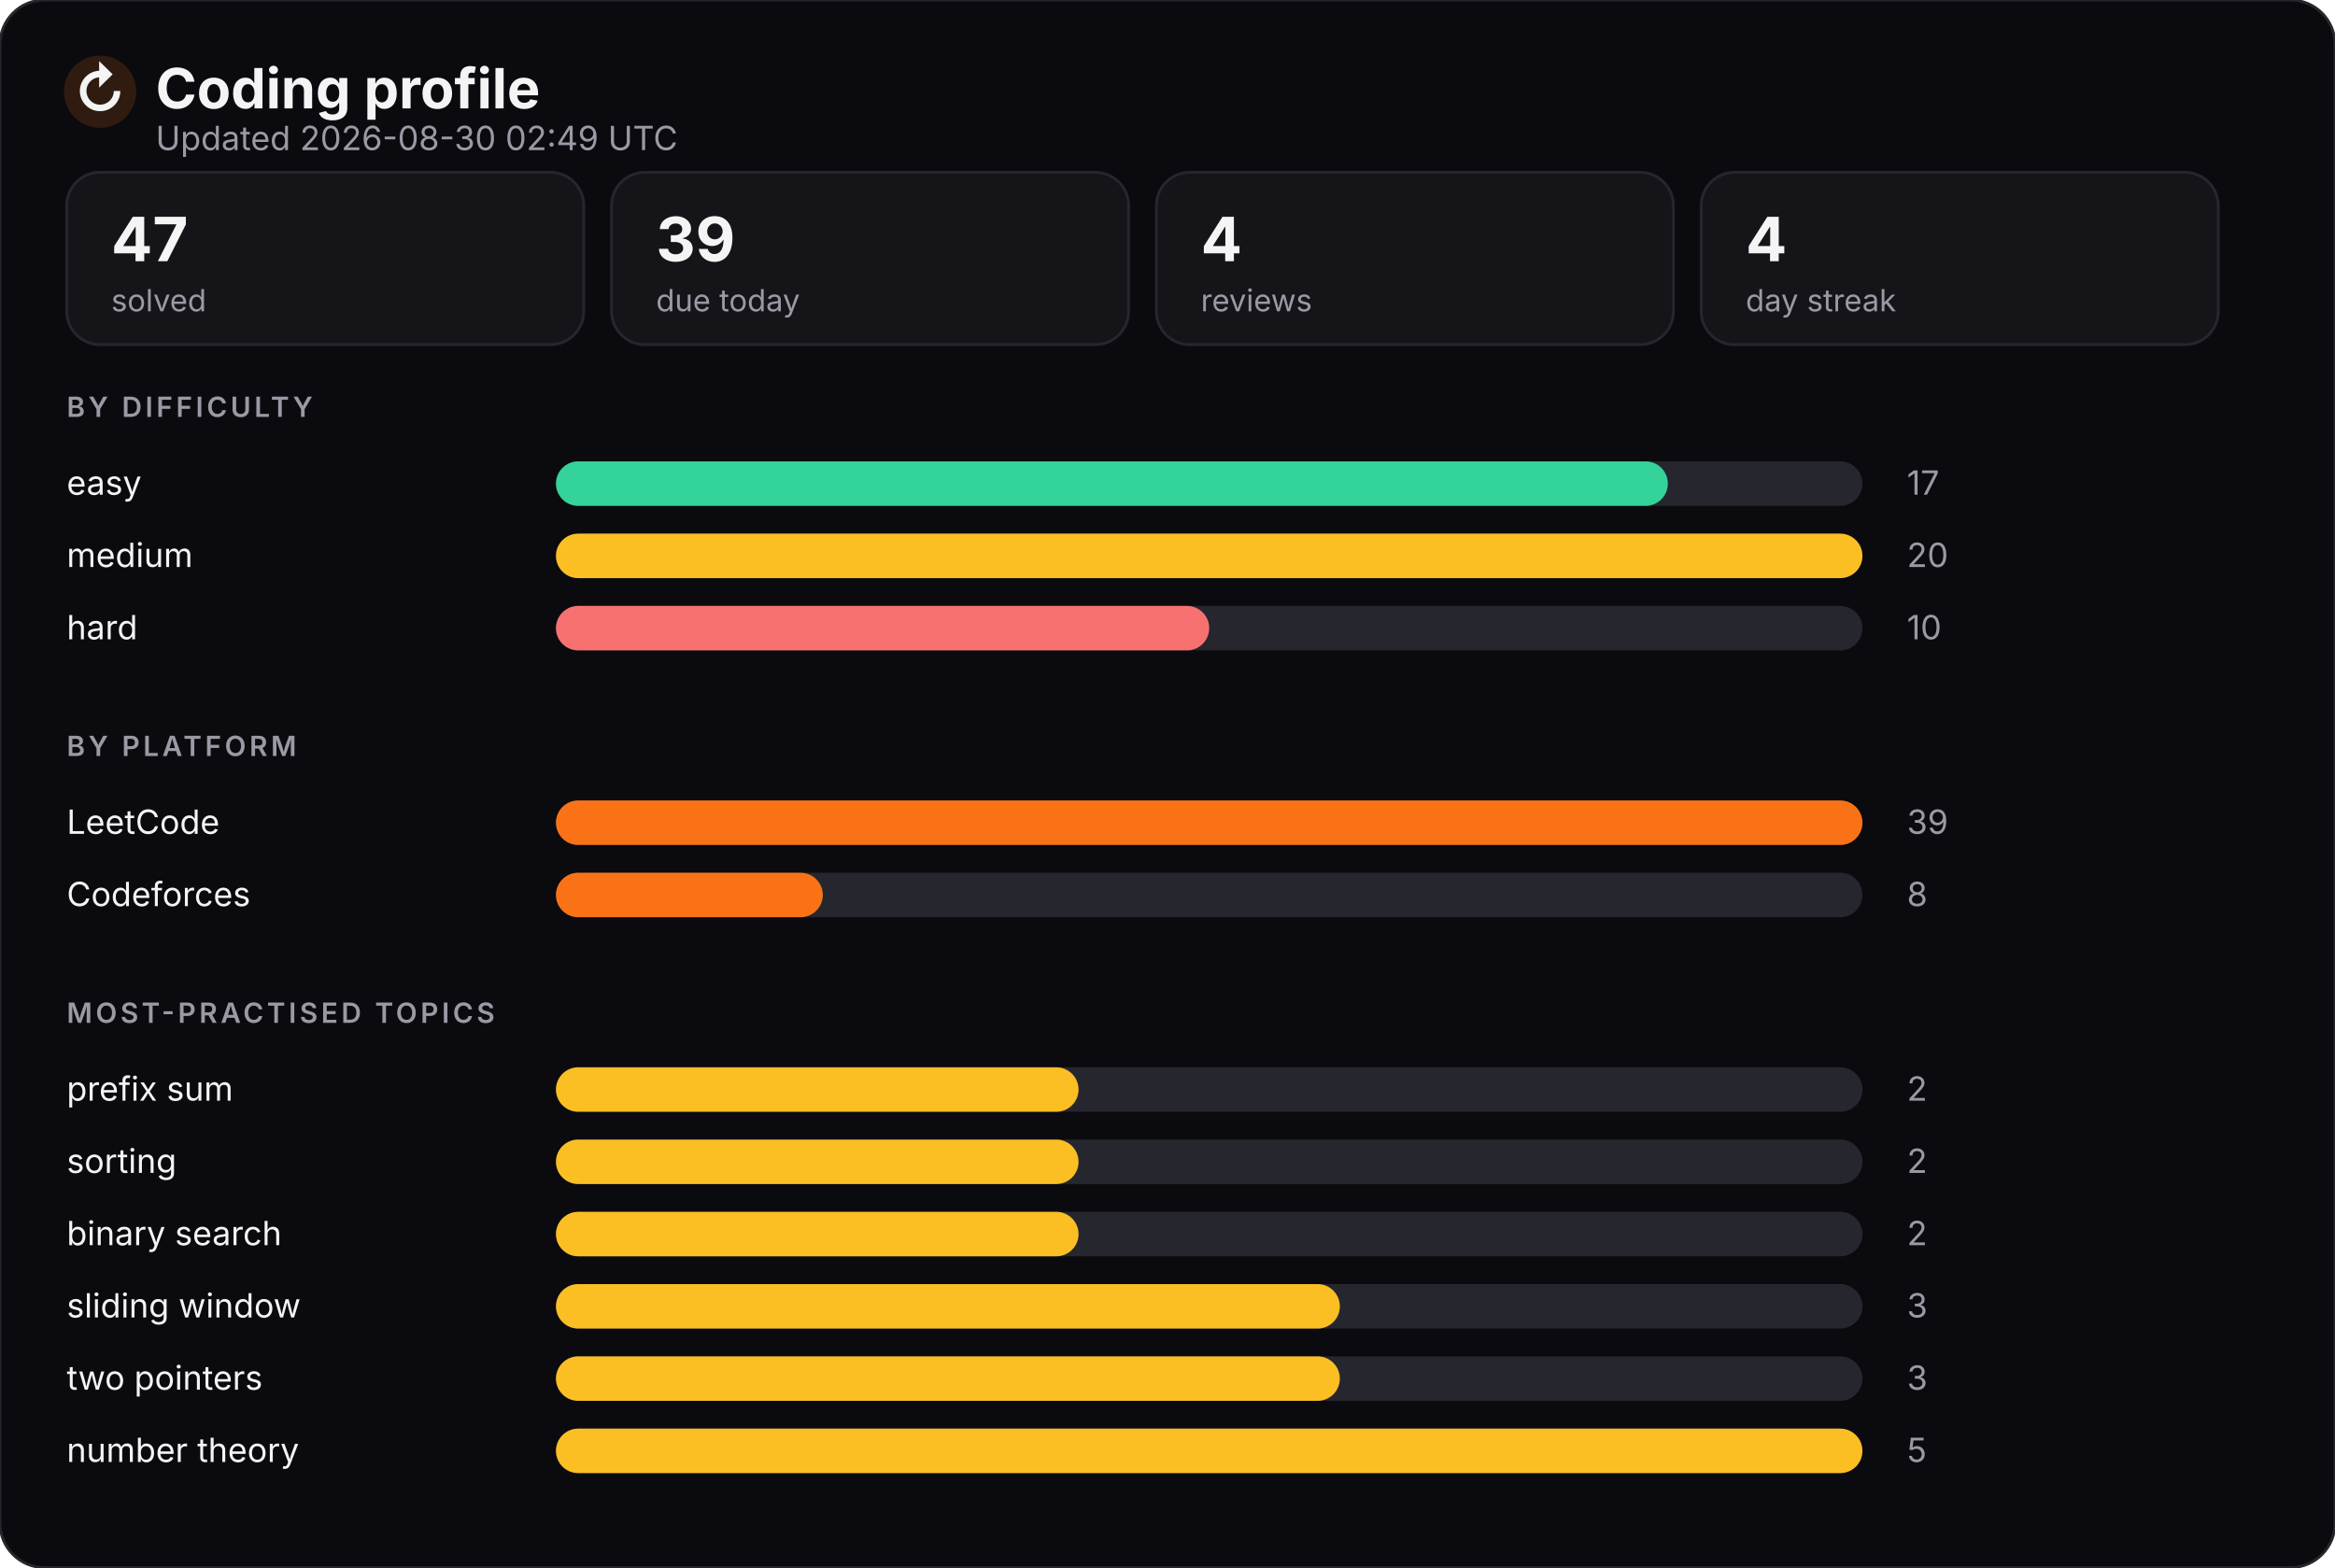
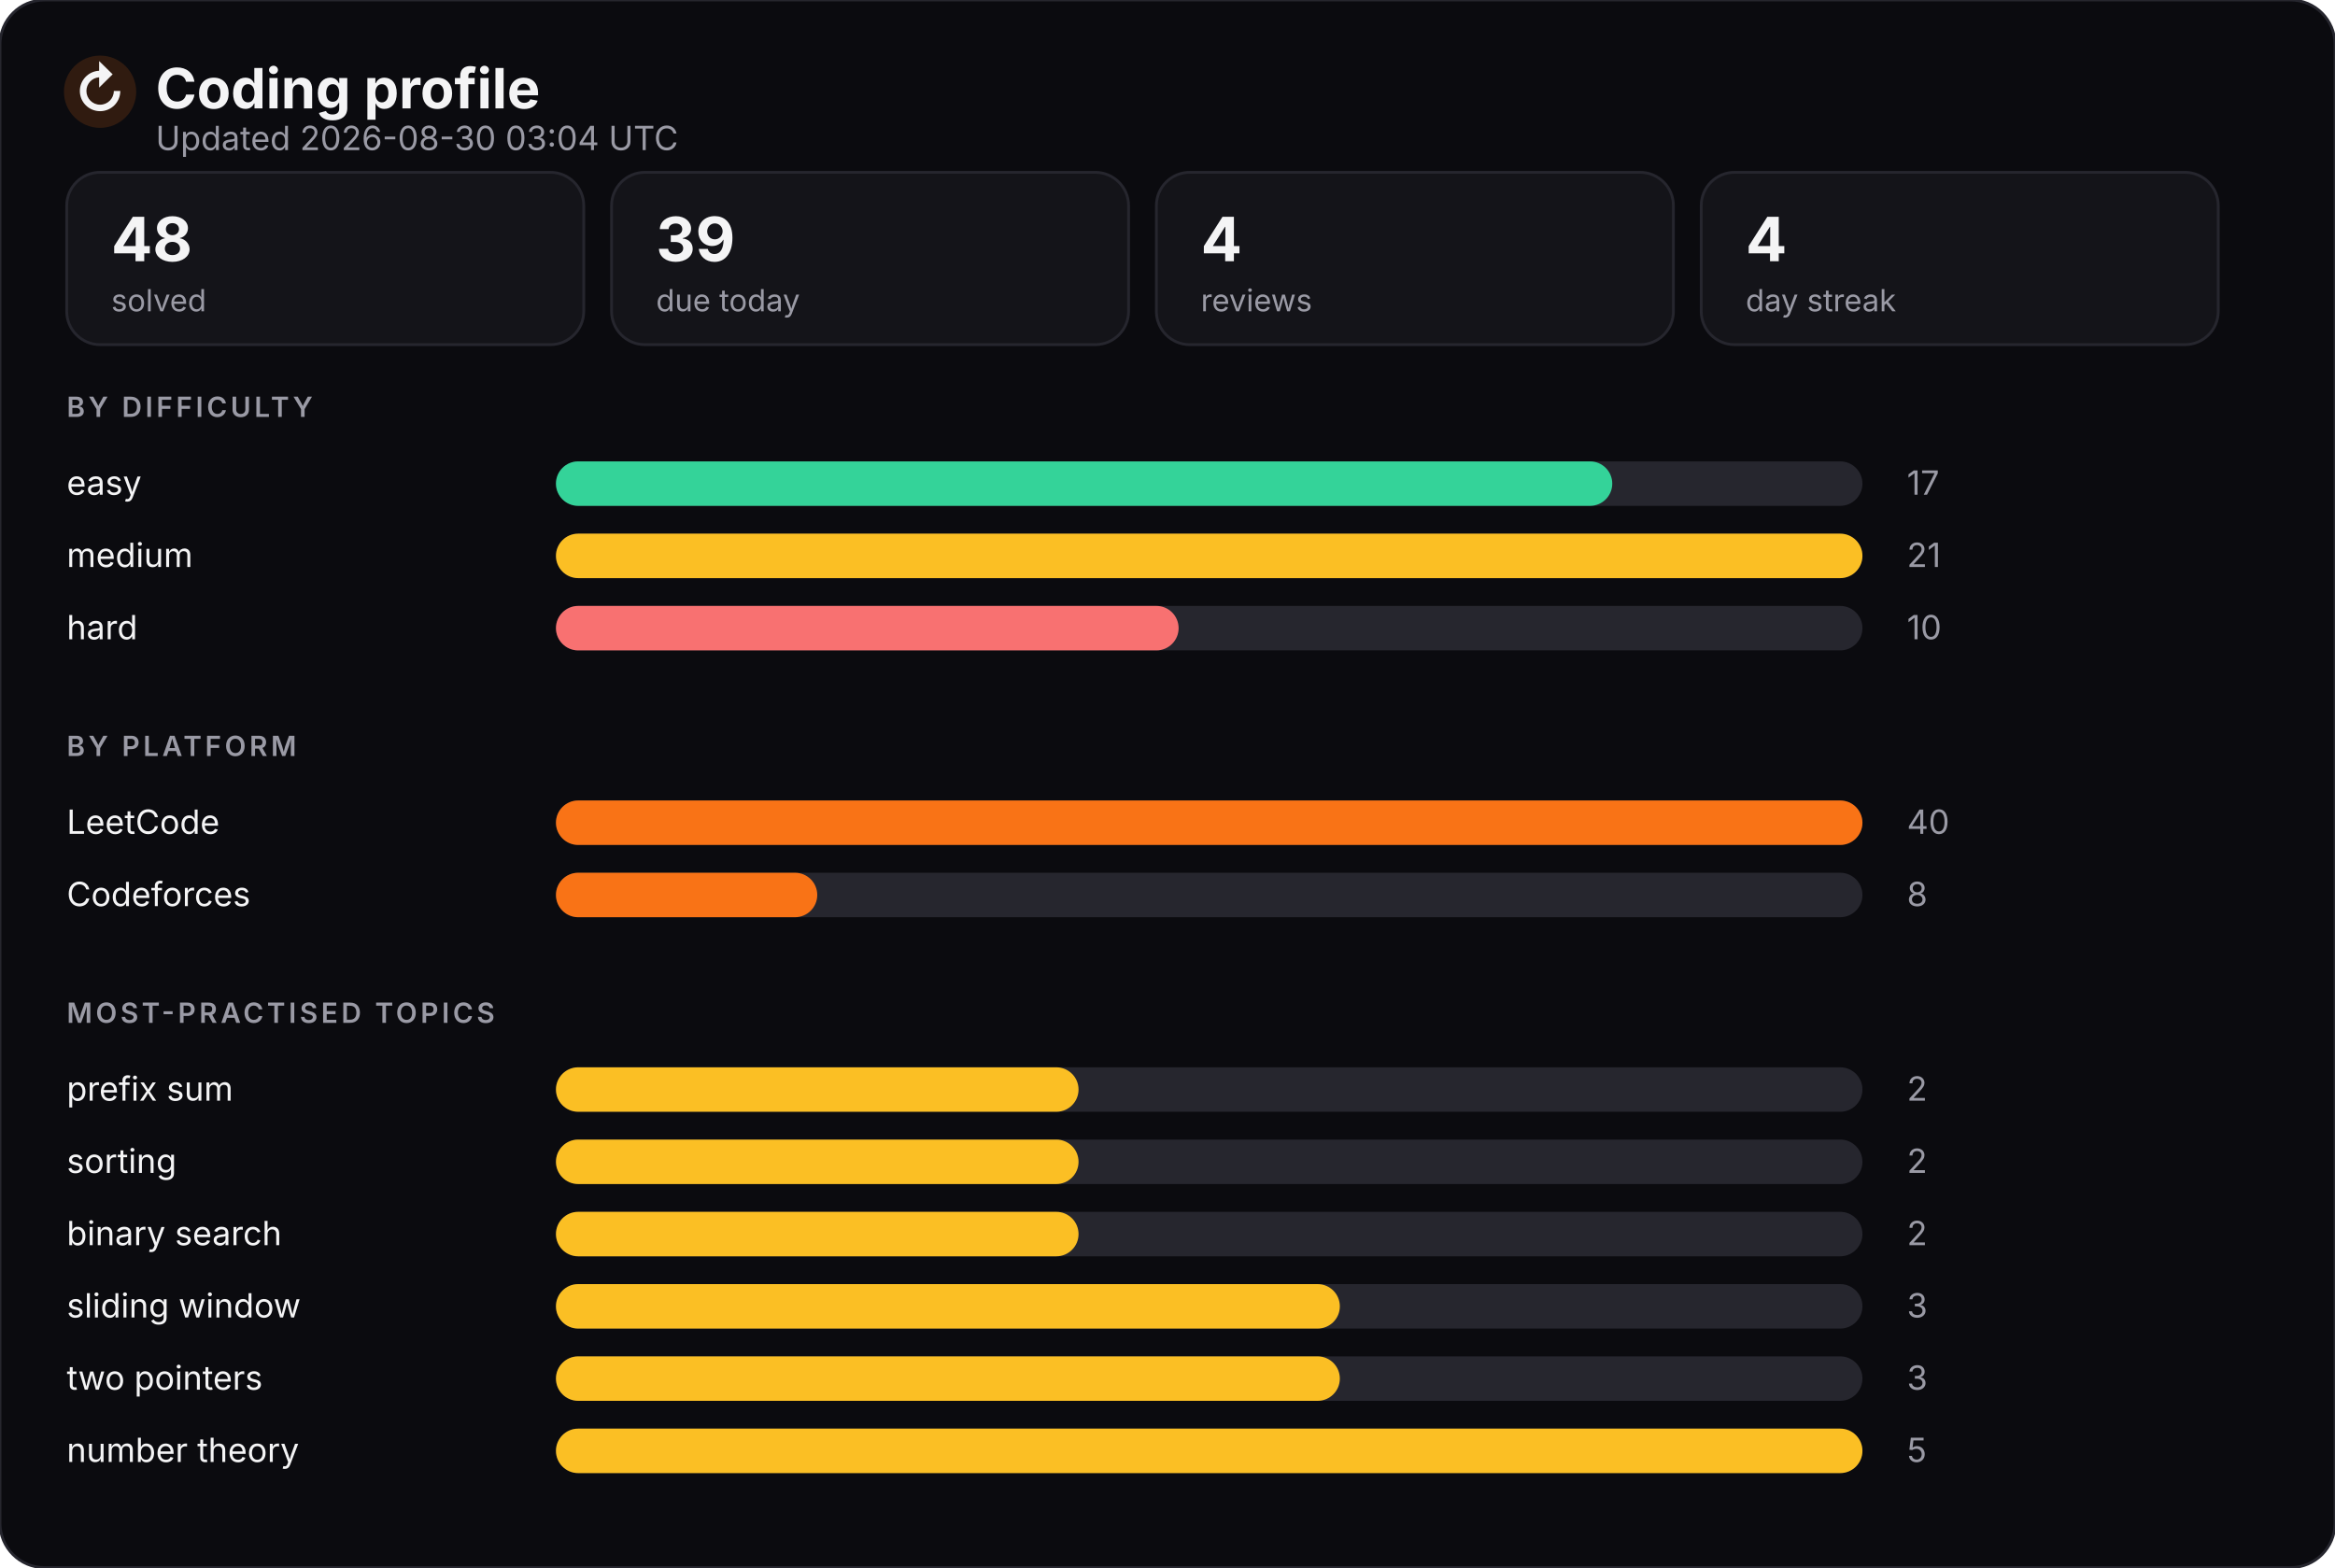
<svg xmlns="http://www.w3.org/2000/svg" width="840" height="564" viewBox="0 0 840 564" role="img" aria-label="Coding profile">
  <style>
    text { font-family: -apple-system, BlinkMacSystemFont, "Segoe UI", Inter, sans-serif; }
    .title { fill: #f4f4f5; font-size: 20px; font-weight: 700; }
    .subtitle { fill: #9a9aa5; font-size: 12px; }
    .section { fill: #9a9aa5; font-size: 10px; letter-spacing: 0.12em; font-weight: 600; }
    .label { fill: #f4f4f5; font-size: 12px; }
    .value { fill: #9a9aa5; font-size: 12px; }
    .tileValue { fill: #f4f4f5; font-size: 22px; font-weight: 700; }
    .tileLabel { fill: #9a9aa5; font-size: 11px; }

    .bar { transform-origin: 200px center; animation: grow 900ms cubic-bezier(.2,.8,.2,1) both; }
    .tile { animation: rise 600ms cubic-bezier(.2,.8,.2,1) both; }
    @keyframes grow { from { transform: scaleX(0); } to { transform: scaleX(1); } }
    @keyframes rise { from { opacity: 0; transform: translateY(6px); } to { opacity: 1; transform: none; } }
    @media (prefers-reduced-motion: reduce) {
      .bar, .tile { animation: none; }
    }
  </style>
  <rect width="840" height="564" rx="16" fill="#0b0b0f" stroke="#26262e" />
  <circle cx="36" cy="33" r="13" fill="#f97316" opacity="0.16" />
  <text x="36" y="40" class="title" fill="#f97316" text-anchor="middle">↻</text>
  <text x="56" y="39" class="title">Coding profile</text>
-   <text x="56" y="54" class="subtitle">Updated 2026-08-30 02:49 UTC</text>
+   <text x="56" y="54" class="subtitle">Updated 2026-08-30 03:04 UTC</text>
  <g class="tile" style="animation-delay:0s">
    <rect x="24" y="62" width="186" height="62" rx="12" fill="#141419" stroke="#26262e" />
-     <text x="40" y="94" class="tileValue">47</text>
+     <text x="40" y="94" class="tileValue">48</text>
    <text x="40" y="112" class="tileLabel">solved</text>
  </g>
  <g class="tile" style="animation-delay:0.06s">
    <rect x="220" y="62" width="186" height="62" rx="12" fill="#141419" stroke="#26262e" />
    <text x="236" y="94" class="tileValue">39</text>
    <text x="236" y="112" class="tileLabel">due today</text>
  </g>
  <g class="tile" style="animation-delay:0.12s">
    <rect x="416" y="62" width="186" height="62" rx="12" fill="#141419" stroke="#26262e" />
    <text x="432" y="94" class="tileValue">4</text>
    <text x="432" y="112" class="tileLabel">reviews</text>
  </g>
  <g class="tile" style="animation-delay:0.18s">
    <rect x="612" y="62" width="186" height="62" rx="12" fill="#141419" stroke="#26262e" />
    <text x="628" y="94" class="tileValue">4</text>
    <text x="628" y="112" class="tileLabel">day streak</text>
  </g>
  <text x="24" y="150" class="section">BY DIFFICULTY</text>
  <text x="24" y="178" class="label">easy</text>
  <rect x="200" y="166" width="470" height="16" rx="8" fill="#26262e" />
-   <rect x="200" y="166" width="400" height="16" rx="8" fill="#34d399" class="bar" style="animation-delay:0s" />
+   <rect x="200" y="166" width="380" height="16" rx="8" fill="#34d399" class="bar" style="animation-delay:0s" />
  <text x="686" y="178" class="value">17</text>
  <text x="24" y="204" class="label">medium</text>
  <rect x="200" y="192" width="470" height="16" rx="8" fill="#26262e" />
  <rect x="200" y="192" width="470" height="16" rx="8" fill="#fbbf24" class="bar" style="animation-delay:0.08s" />
-   <text x="686" y="204" class="value">20</text>
+   <text x="686" y="204" class="value">21</text>
  <text x="24" y="230" class="label">hard</text>
  <rect x="200" y="218" width="470" height="16" rx="8" fill="#26262e" />
-   <rect x="200" y="218" width="235" height="16" rx="8" fill="#f87171" class="bar" style="animation-delay:0.16s" />
+   <rect x="200" y="218" width="224" height="16" rx="8" fill="#f87171" class="bar" style="animation-delay:0.16s" />
  <text x="686" y="230" class="value">10</text>
  <text x="24" y="272" class="section">BY PLATFORM</text>
  <text x="24" y="300" class="label">LeetCode</text>
  <rect x="200" y="288" width="470" height="16" rx="8" fill="#26262e" />
  <rect x="200" y="288" width="470" height="16" rx="8" fill="#f97316" class="bar" style="animation-delay:0.24s" />
-   <text x="686" y="300" class="value">39</text>
+   <text x="686" y="300" class="value">40</text>
  <text x="24" y="326" class="label">Codeforces</text>
  <rect x="200" y="314" width="470" height="16" rx="8" fill="#26262e" />
-   <rect x="200" y="314" width="96" height="16" rx="8" fill="#f97316" class="bar" style="animation-delay:0.32s" />
+   <rect x="200" y="314" width="94" height="16" rx="8" fill="#f97316" class="bar" style="animation-delay:0.32s" />
  <text x="686" y="326" class="value">8</text>
  <text x="24" y="368" class="section">MOST-PRACTISED TOPICS</text>
  <text x="24" y="396" class="label">prefix sum</text>
  <rect x="200" y="384" width="470" height="16" rx="8" fill="#26262e" />
  <rect x="200" y="384" width="188" height="16" rx="8" fill="#fbbf24" class="bar" style="animation-delay:0.4s" />
  <text x="686" y="396" class="value">2</text>
  <text x="24" y="422" class="label">sorting</text>
  <rect x="200" y="410" width="470" height="16" rx="8" fill="#26262e" />
  <rect x="200" y="410" width="188" height="16" rx="8" fill="#fbbf24" class="bar" style="animation-delay:0.48s" />
  <text x="686" y="422" class="value">2</text>
  <text x="24" y="448" class="label">binary search</text>
  <rect x="200" y="436" width="470" height="16" rx="8" fill="#26262e" />
  <rect x="200" y="436" width="188" height="16" rx="8" fill="#fbbf24" class="bar" style="animation-delay:0.56s" />
  <text x="686" y="448" class="value">2</text>
  <text x="24" y="474" class="label">sliding window</text>
  <rect x="200" y="462" width="470" height="16" rx="8" fill="#26262e" />
  <rect x="200" y="462" width="282" height="16" rx="8" fill="#fbbf24" class="bar" style="animation-delay:0.64s" />
  <text x="686" y="474" class="value">3</text>
  <text x="24" y="500" class="label">two pointers</text>
  <rect x="200" y="488" width="470" height="16" rx="8" fill="#26262e" />
  <rect x="200" y="488" width="282" height="16" rx="8" fill="#fbbf24" class="bar" style="animation-delay:0.72s" />
  <text x="686" y="500" class="value">3</text>
  <text x="24" y="526" class="label">number theory</text>
  <rect x="200" y="514" width="470" height="16" rx="8" fill="#26262e" />
  <rect x="200" y="514" width="470" height="16" rx="8" fill="#fbbf24" class="bar" style="animation-delay:0.8s" />
  <text x="686" y="526" class="value">5</text>
</svg>
